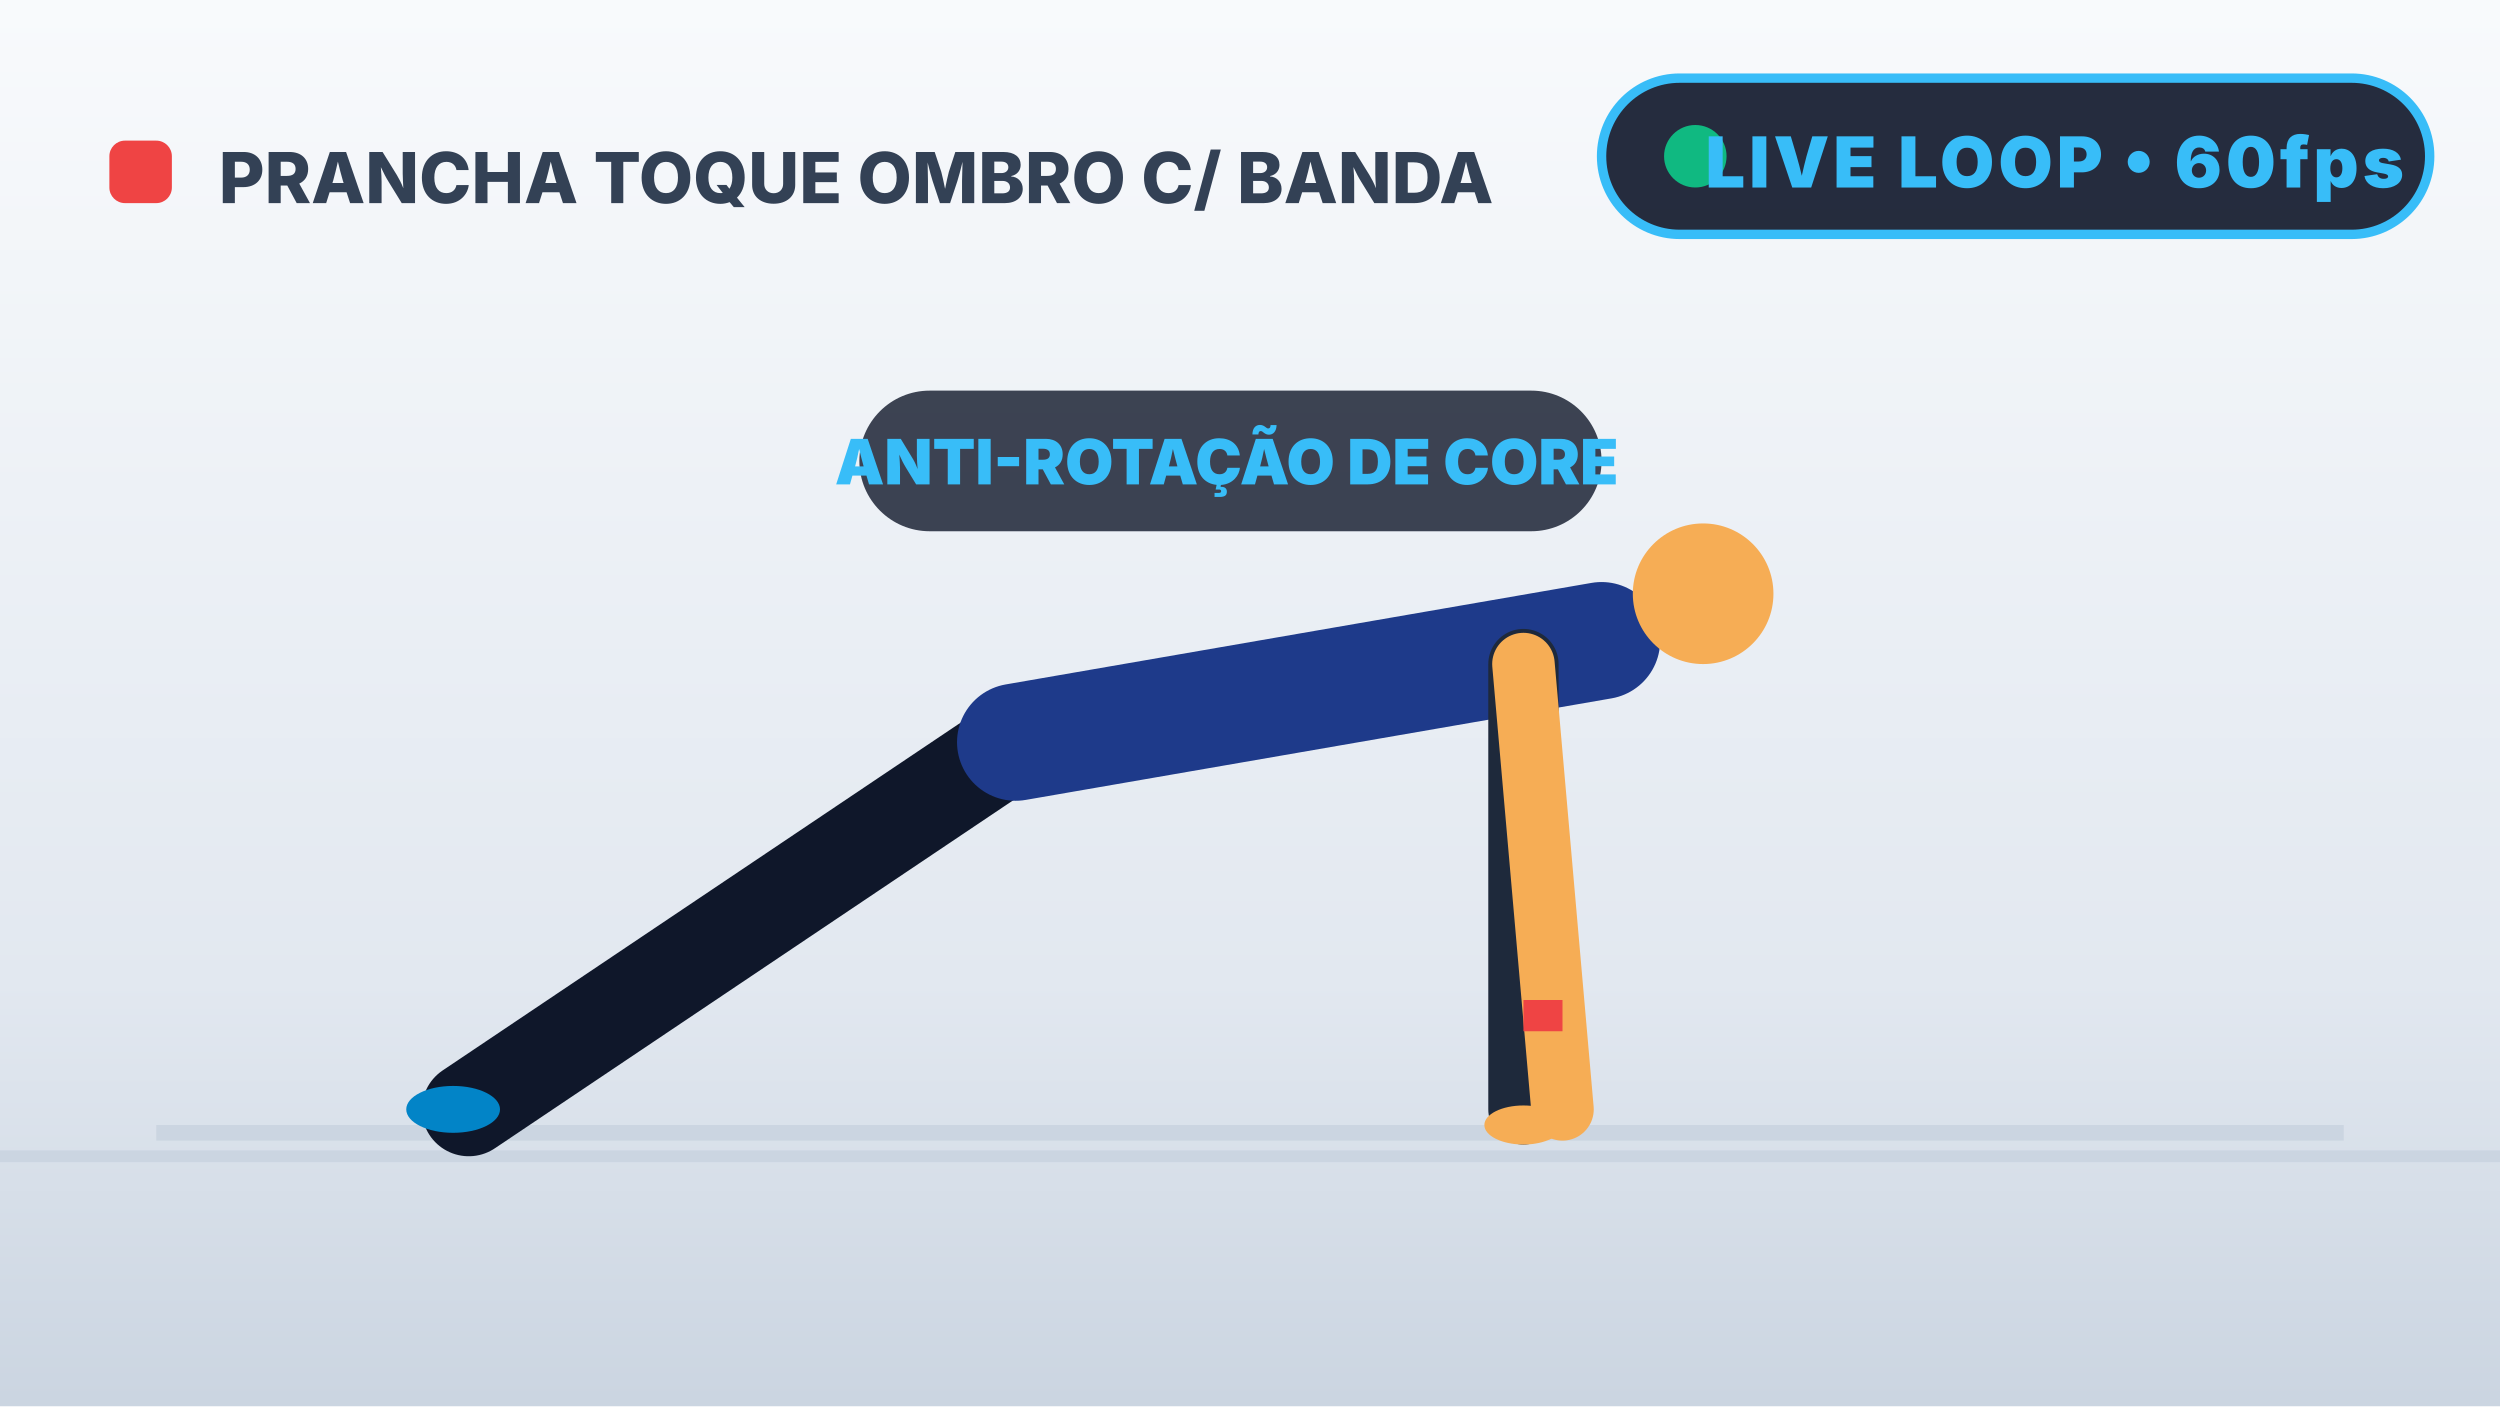
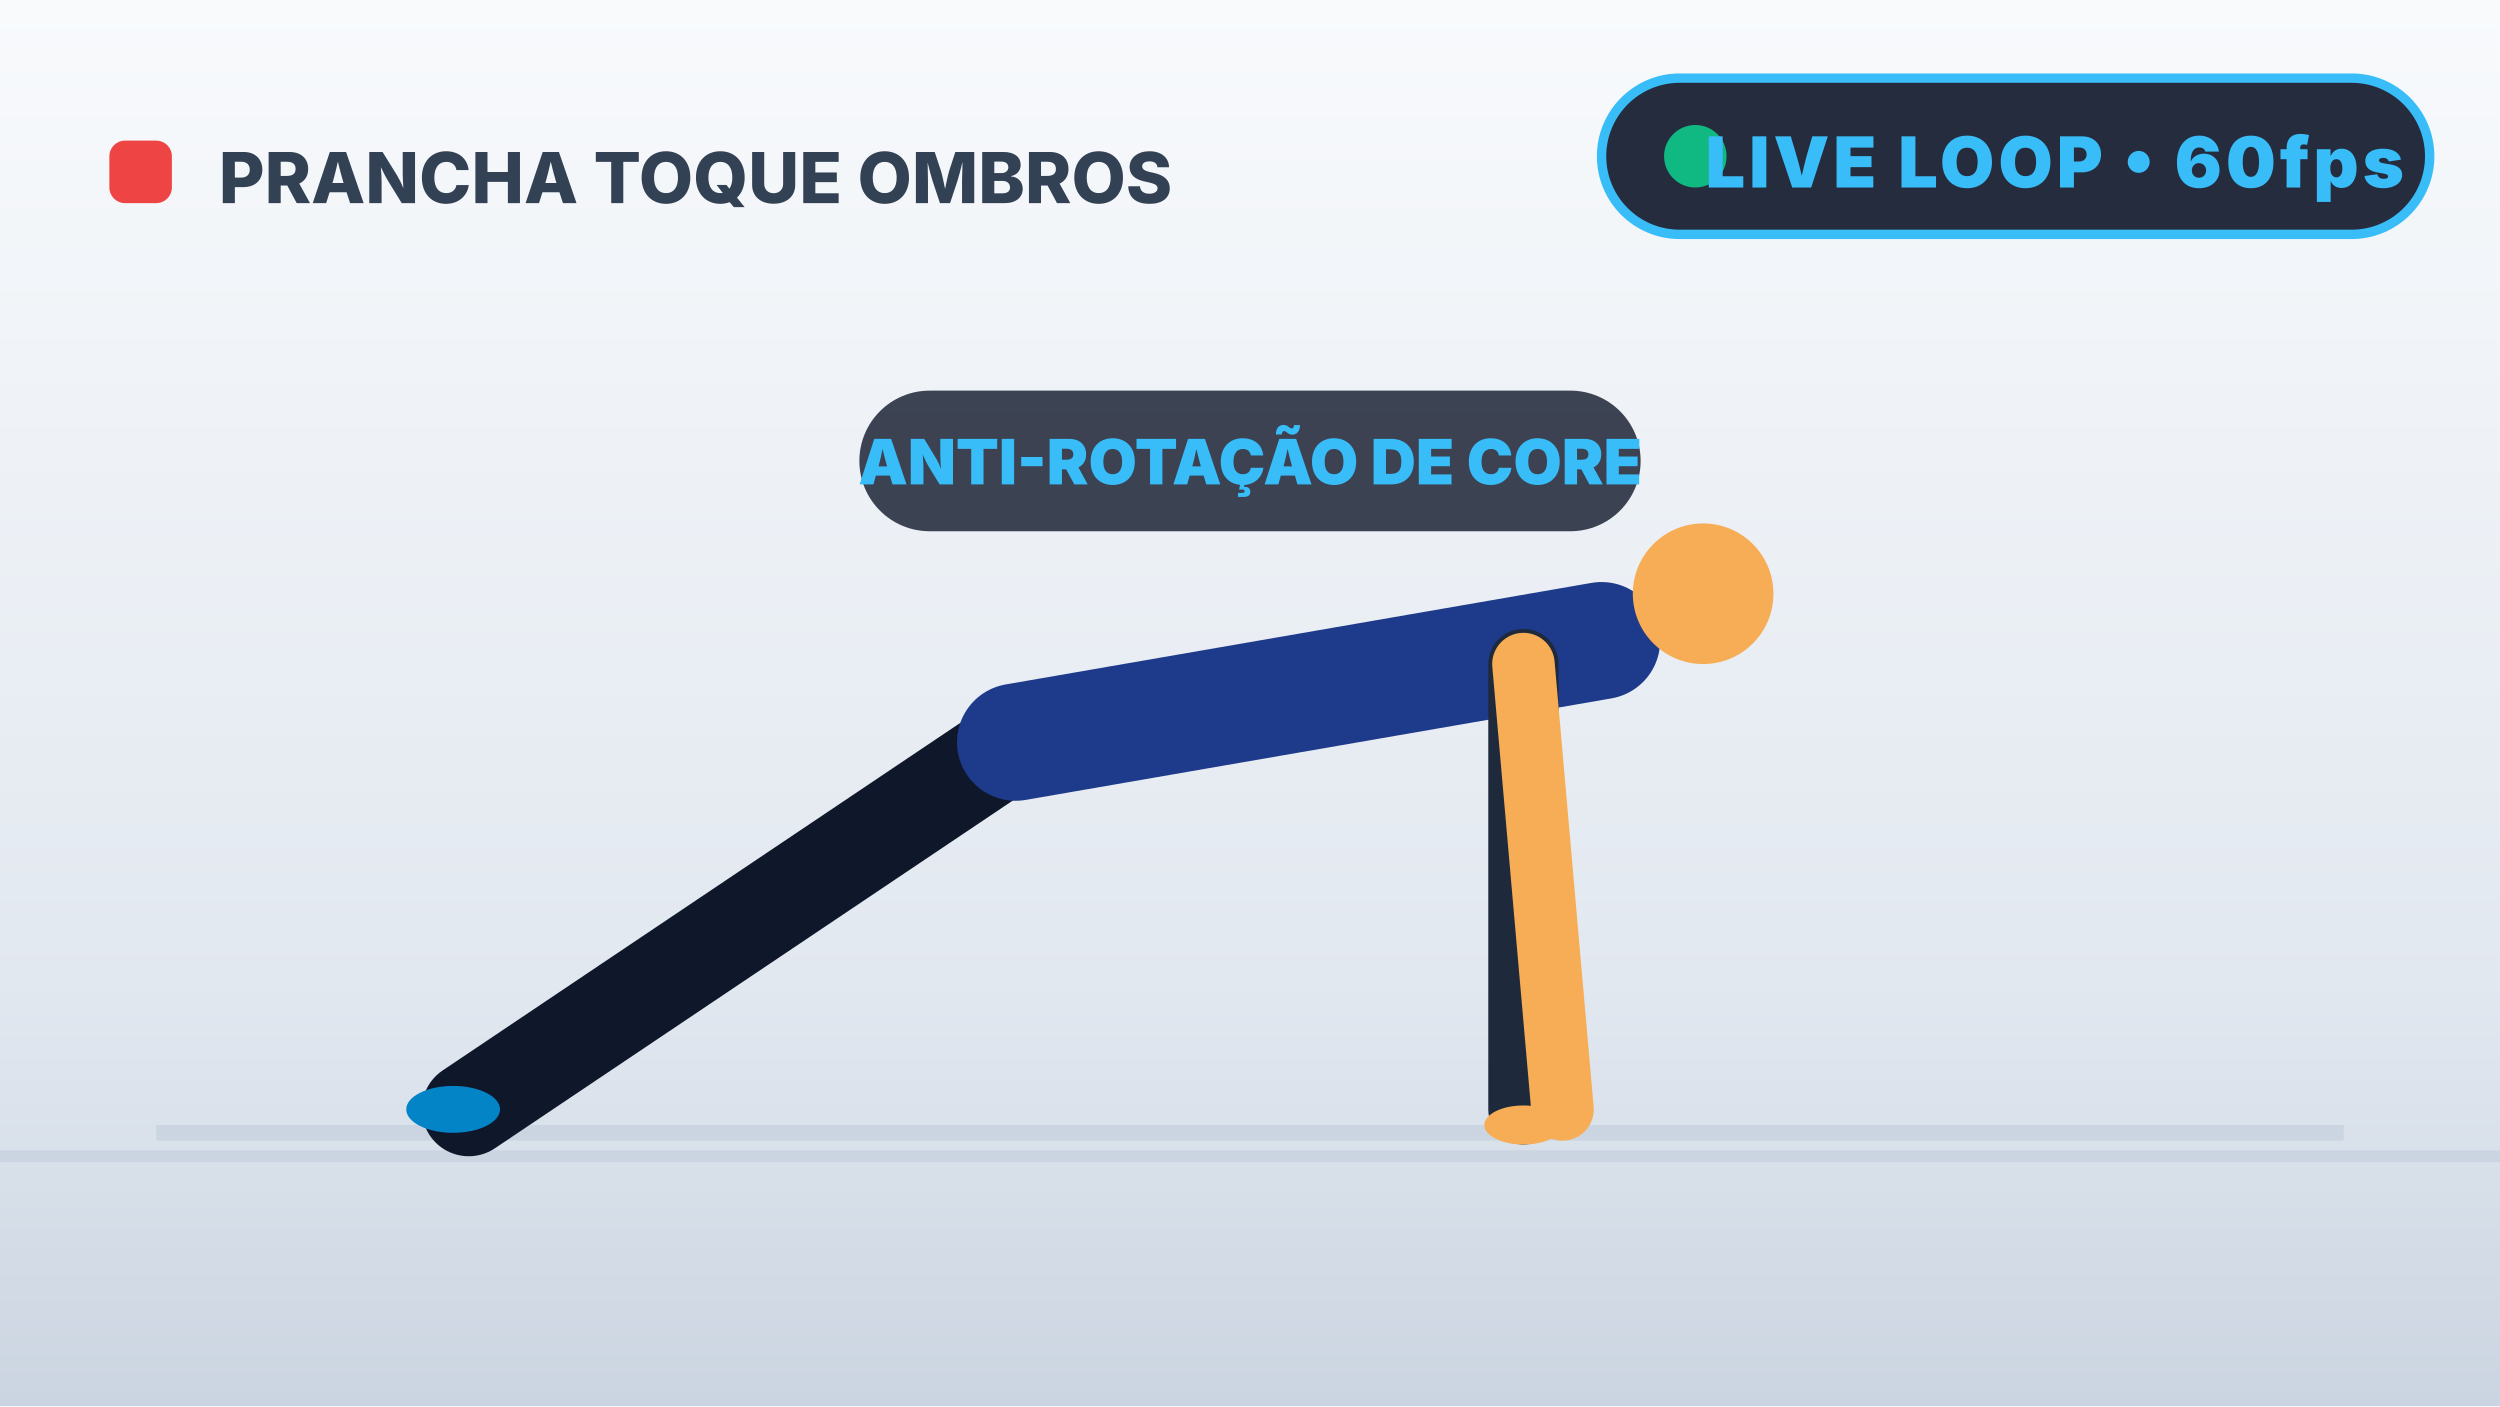
<svg xmlns="http://www.w3.org/2000/svg" viewBox="0 0 320 180" width="100%" height="100%" preserveAspectRatio="xMidYMid meet">
  <defs>
    <linearGradient id="gymFloor" x1="0" y1="0" x2="0" y2="1">
      <stop offset="0%" stop-color="#f8fafc" />
      <stop offset="70%" stop-color="#e2e8f0" />
      <stop offset="100%" stop-color="#cbd5e1" />
    </linearGradient>
    <linearGradient id="poleGrad" x1="0" y1="0" x2="1" y2="0">
      <stop offset="0%" stop-color="#1e293b" />
      <stop offset="100%" stop-color="#475569" />
    </linearGradient>
    <linearGradient id="machGrad" x1="0" y1="0" x2="1" y2="0">
      <stop offset="0%" stop-color="#1e293b" />
      <stop offset="100%" stop-color="#334155" />
    </linearGradient>
    <linearGradient id="kitGrad" x1="0" y1="0" x2="1" y2="1">
      <stop offset="0%" stop-color="#1e3a8a" />
      <stop offset="100%" stop-color="#0f172a" />
    </linearGradient>
    <filter id="dropShadow" x="-10%" y="-10%" width="120%" height="120%">
      <feDropShadow dx="0" dy="3" stdDeviation="3" flood-color="#0f172a" flood-opacity="0.16" />
    </filter>
  </defs>
  <rect width="320" height="180" fill="url(#gymFloor)" />
  <line x1="0" y1="148" x2="320" y2="148" stroke="#cbd5e1" stroke-width="1.5" />
  <g transform="translate(205, 10)">
    <rect x="0" y="0" width="106" height="20" rx="10" fill="#0f172a" fill-opacity="0.9" stroke="#38bdf8" stroke-width="1.2" />
    <circle cx="12" cy="10" r="4" fill="#10b981">
      <animate attributeName="opacity" values="1;0.3;1" dur="1.2s" repeatCount="indefinite" />
      <animate attributeName="r" values="4;5.5;4" dur="1.2s" repeatCount="indefinite" />
    </circle>
    <text x="58" y="14" fill="#38bdf8" font-size="9" font-weight="900" font-family="Inter, system-ui, sans-serif" text-anchor="middle" letter-spacing="0.5">LIVE LOOP • 60fps</text>
  </g>
  <g transform="translate(14, 18)">
    <rect x="0" y="0" width="8" height="8" rx="2" fill="#ef4444" />
-     <text x="14" y="8" fill="#334155" font-size="9" font-weight="800" font-family="Inter, system-ui, sans-serif">PRANCHA TOQUE OMBRO C/ BANDA</text>
+     <text x="14" y="8" fill="#334155" font-size="9" font-weight="800" font-family="Inter, system-ui, sans-serif">PRANCHA TOQUE OMBROS</text>
  </g>
  <line x1="20" y1="145" x2="300" y2="145" stroke="#cbd5e1" stroke-width="2" />
  <path d="M60 142 L130 95" stroke="#0f172a" stroke-width="12" stroke-linecap="round" />
  <ellipse cx="58" cy="142" rx="6" ry="3" fill="#0284c7" />
  <path d="M130 95 L205 82" stroke="#1e3a8a" stroke-width="15" stroke-linecap="round" />
  <circle cx="218" cy="76" r="9" fill="#f6ad55" />
  <path d="M195 85 L195 142" stroke="#1e293b" stroke-width="9" stroke-linecap="round" />
  <ellipse cx="195" cy="144" rx="5" ry="2.5" fill="#f6ad55" />
  <path d="M195 85 L200 142" stroke="#f6ad55" stroke-width="8" stroke-linecap="round">
    <animate attributeName="d" values="M195 85 L200 142; M195 85 L180 95; M195 85 L200 142" dur="1.8s" repeatCount="indefinite" />
  </path>
-   <line x1="195" y1="130" x2="200" y2="130" stroke="#ef4444" stroke-width="4">
-     <animate attributeName="x2" values="200; 182; 200" dur="1.8s" repeatCount="indefinite" />
-     <animate attributeName="y2" values="130; 98; 130" dur="1.8s" repeatCount="indefinite" />
-   </line>
  <g transform="translate(110, 50)">
-     <rect x="0" y="0" width="95" height="18" rx="9" fill="#0f172a" fill-opacity="0.8" />
-     <text x="47" y="12" fill="#38bdf8" font-size="8" font-weight="900" font-family="Inter, sans-serif" text-anchor="middle">ANTI-ROTAÇÃO DE CORE</text>
+     <rect x="0" y="0" width="100" height="18" rx="9" fill="#0f172a" fill-opacity="0.8" />
+     <text x="50" y="12" fill="#38bdf8" font-size="8" font-weight="900" font-family="Inter, sans-serif" text-anchor="middle">ANTI-ROTAÇÃO DE CORE</text>
  </g>
</svg>
